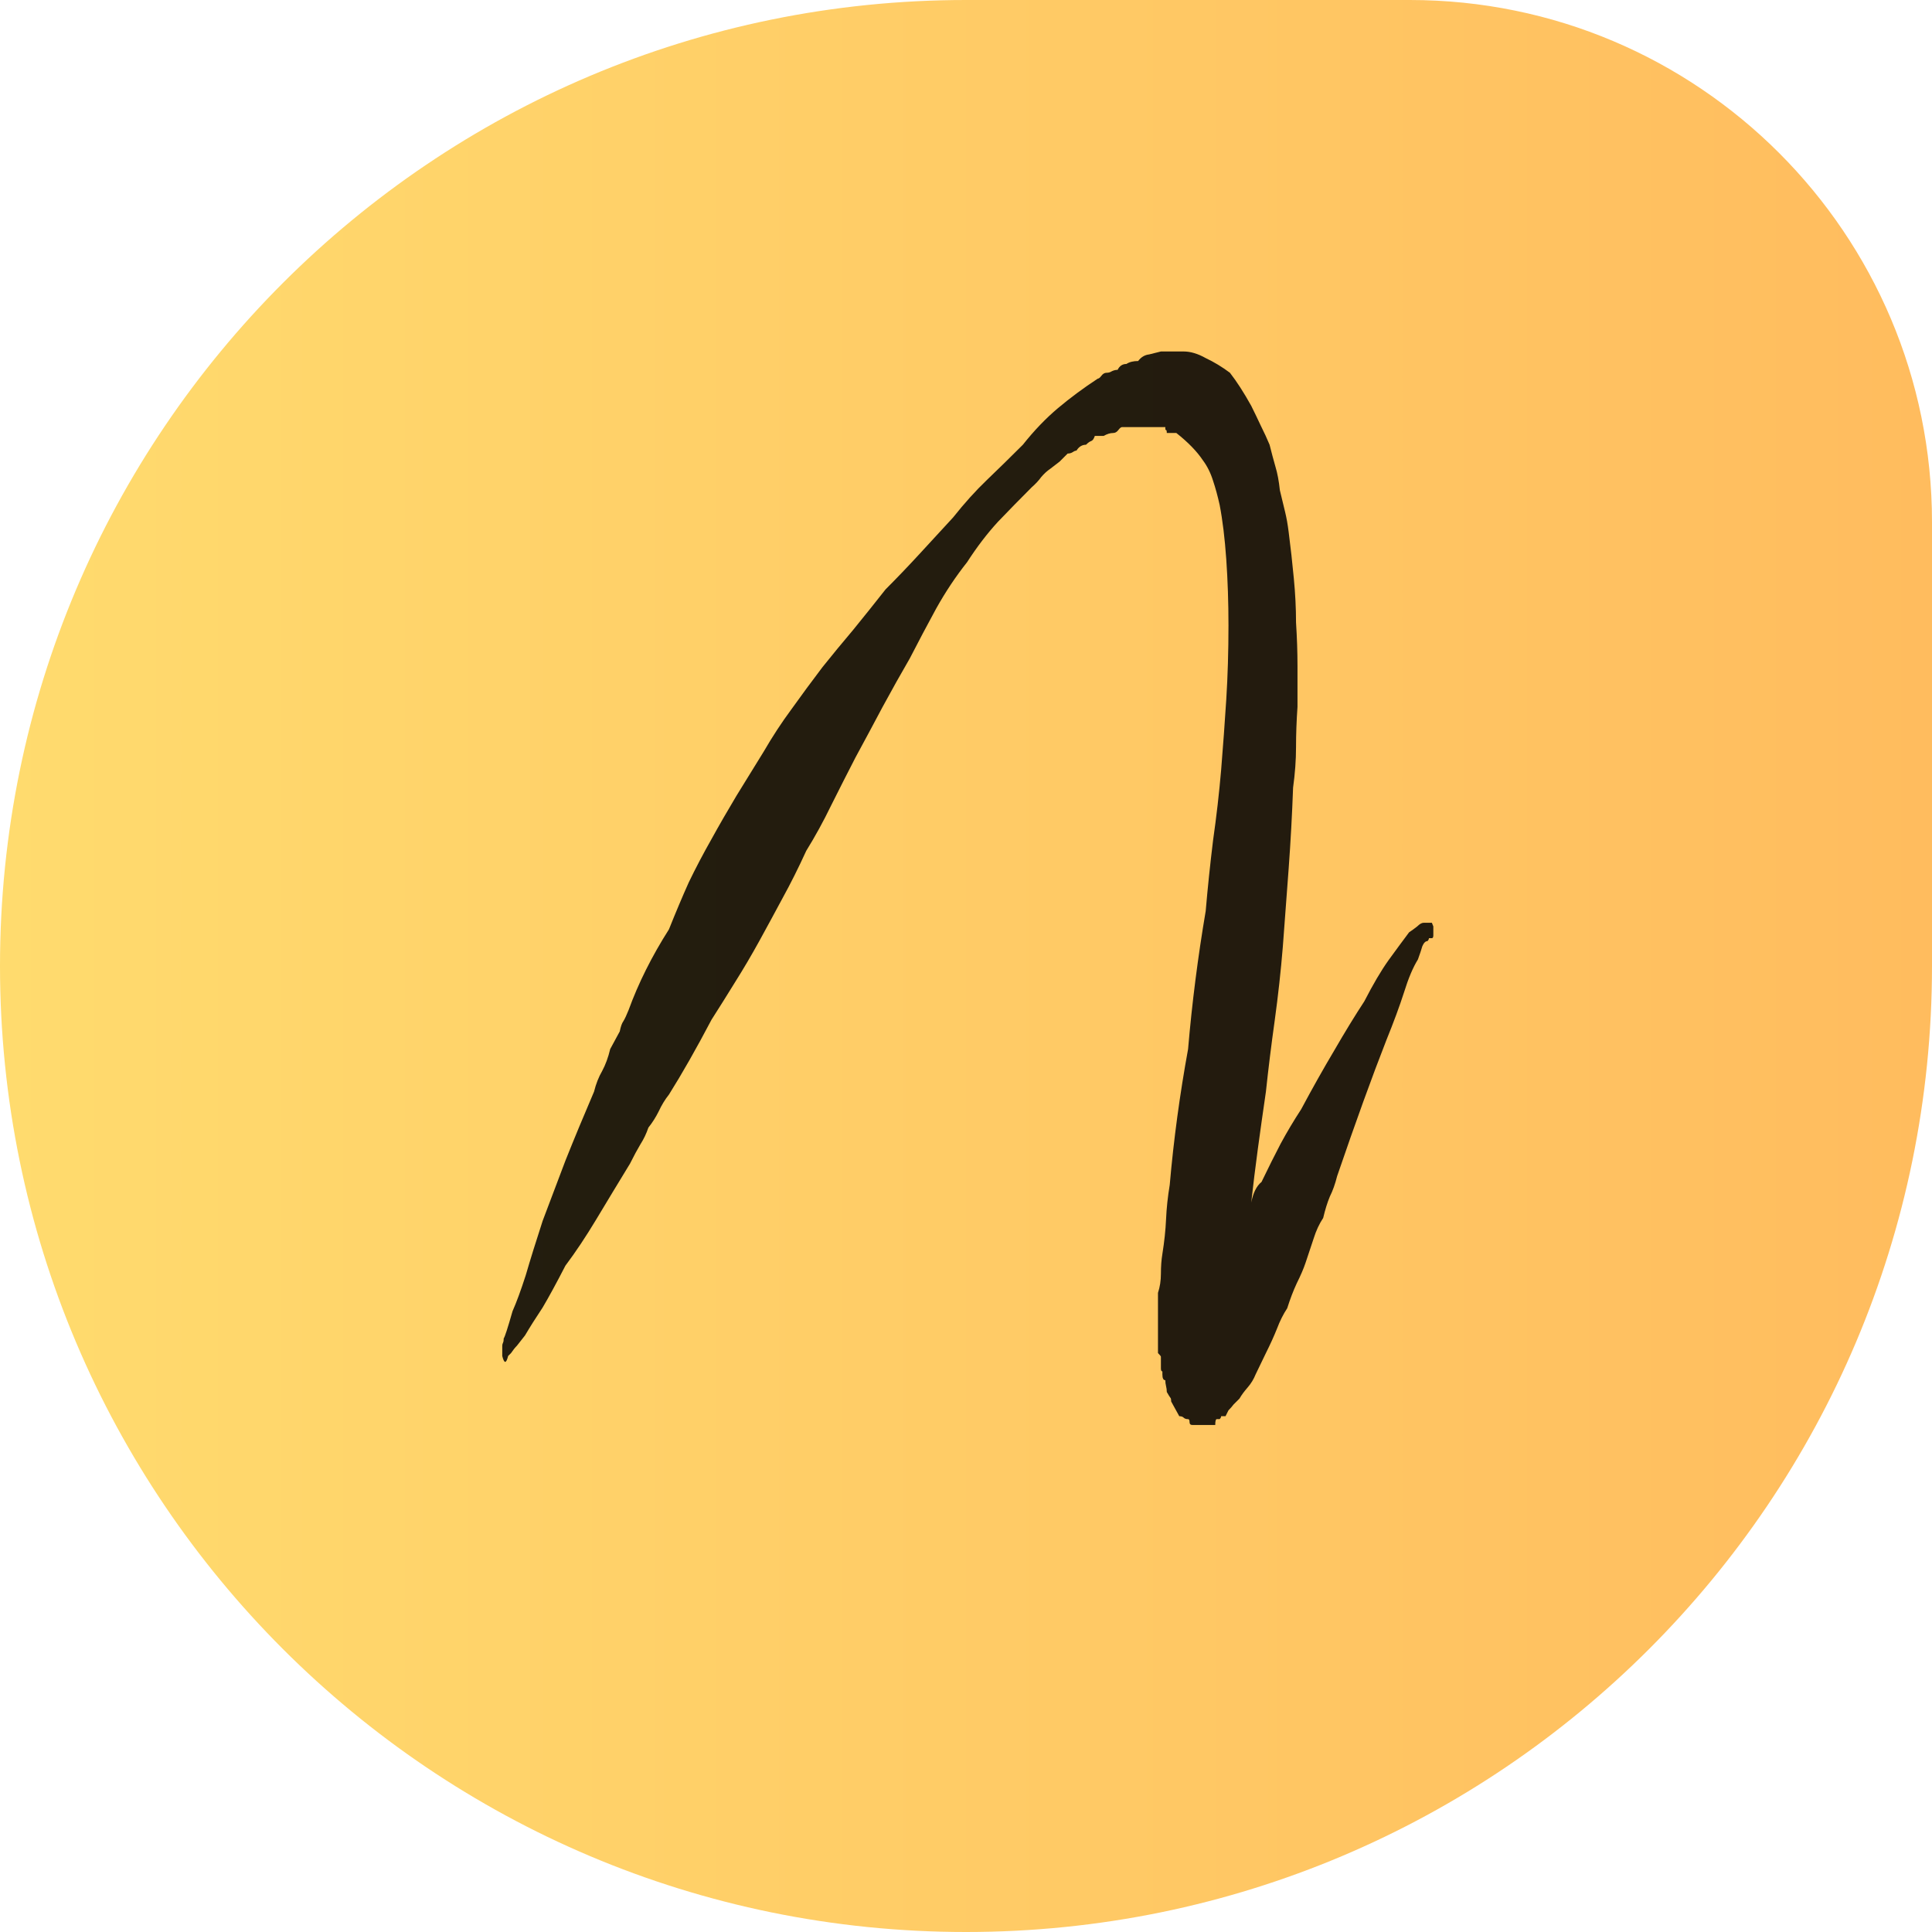
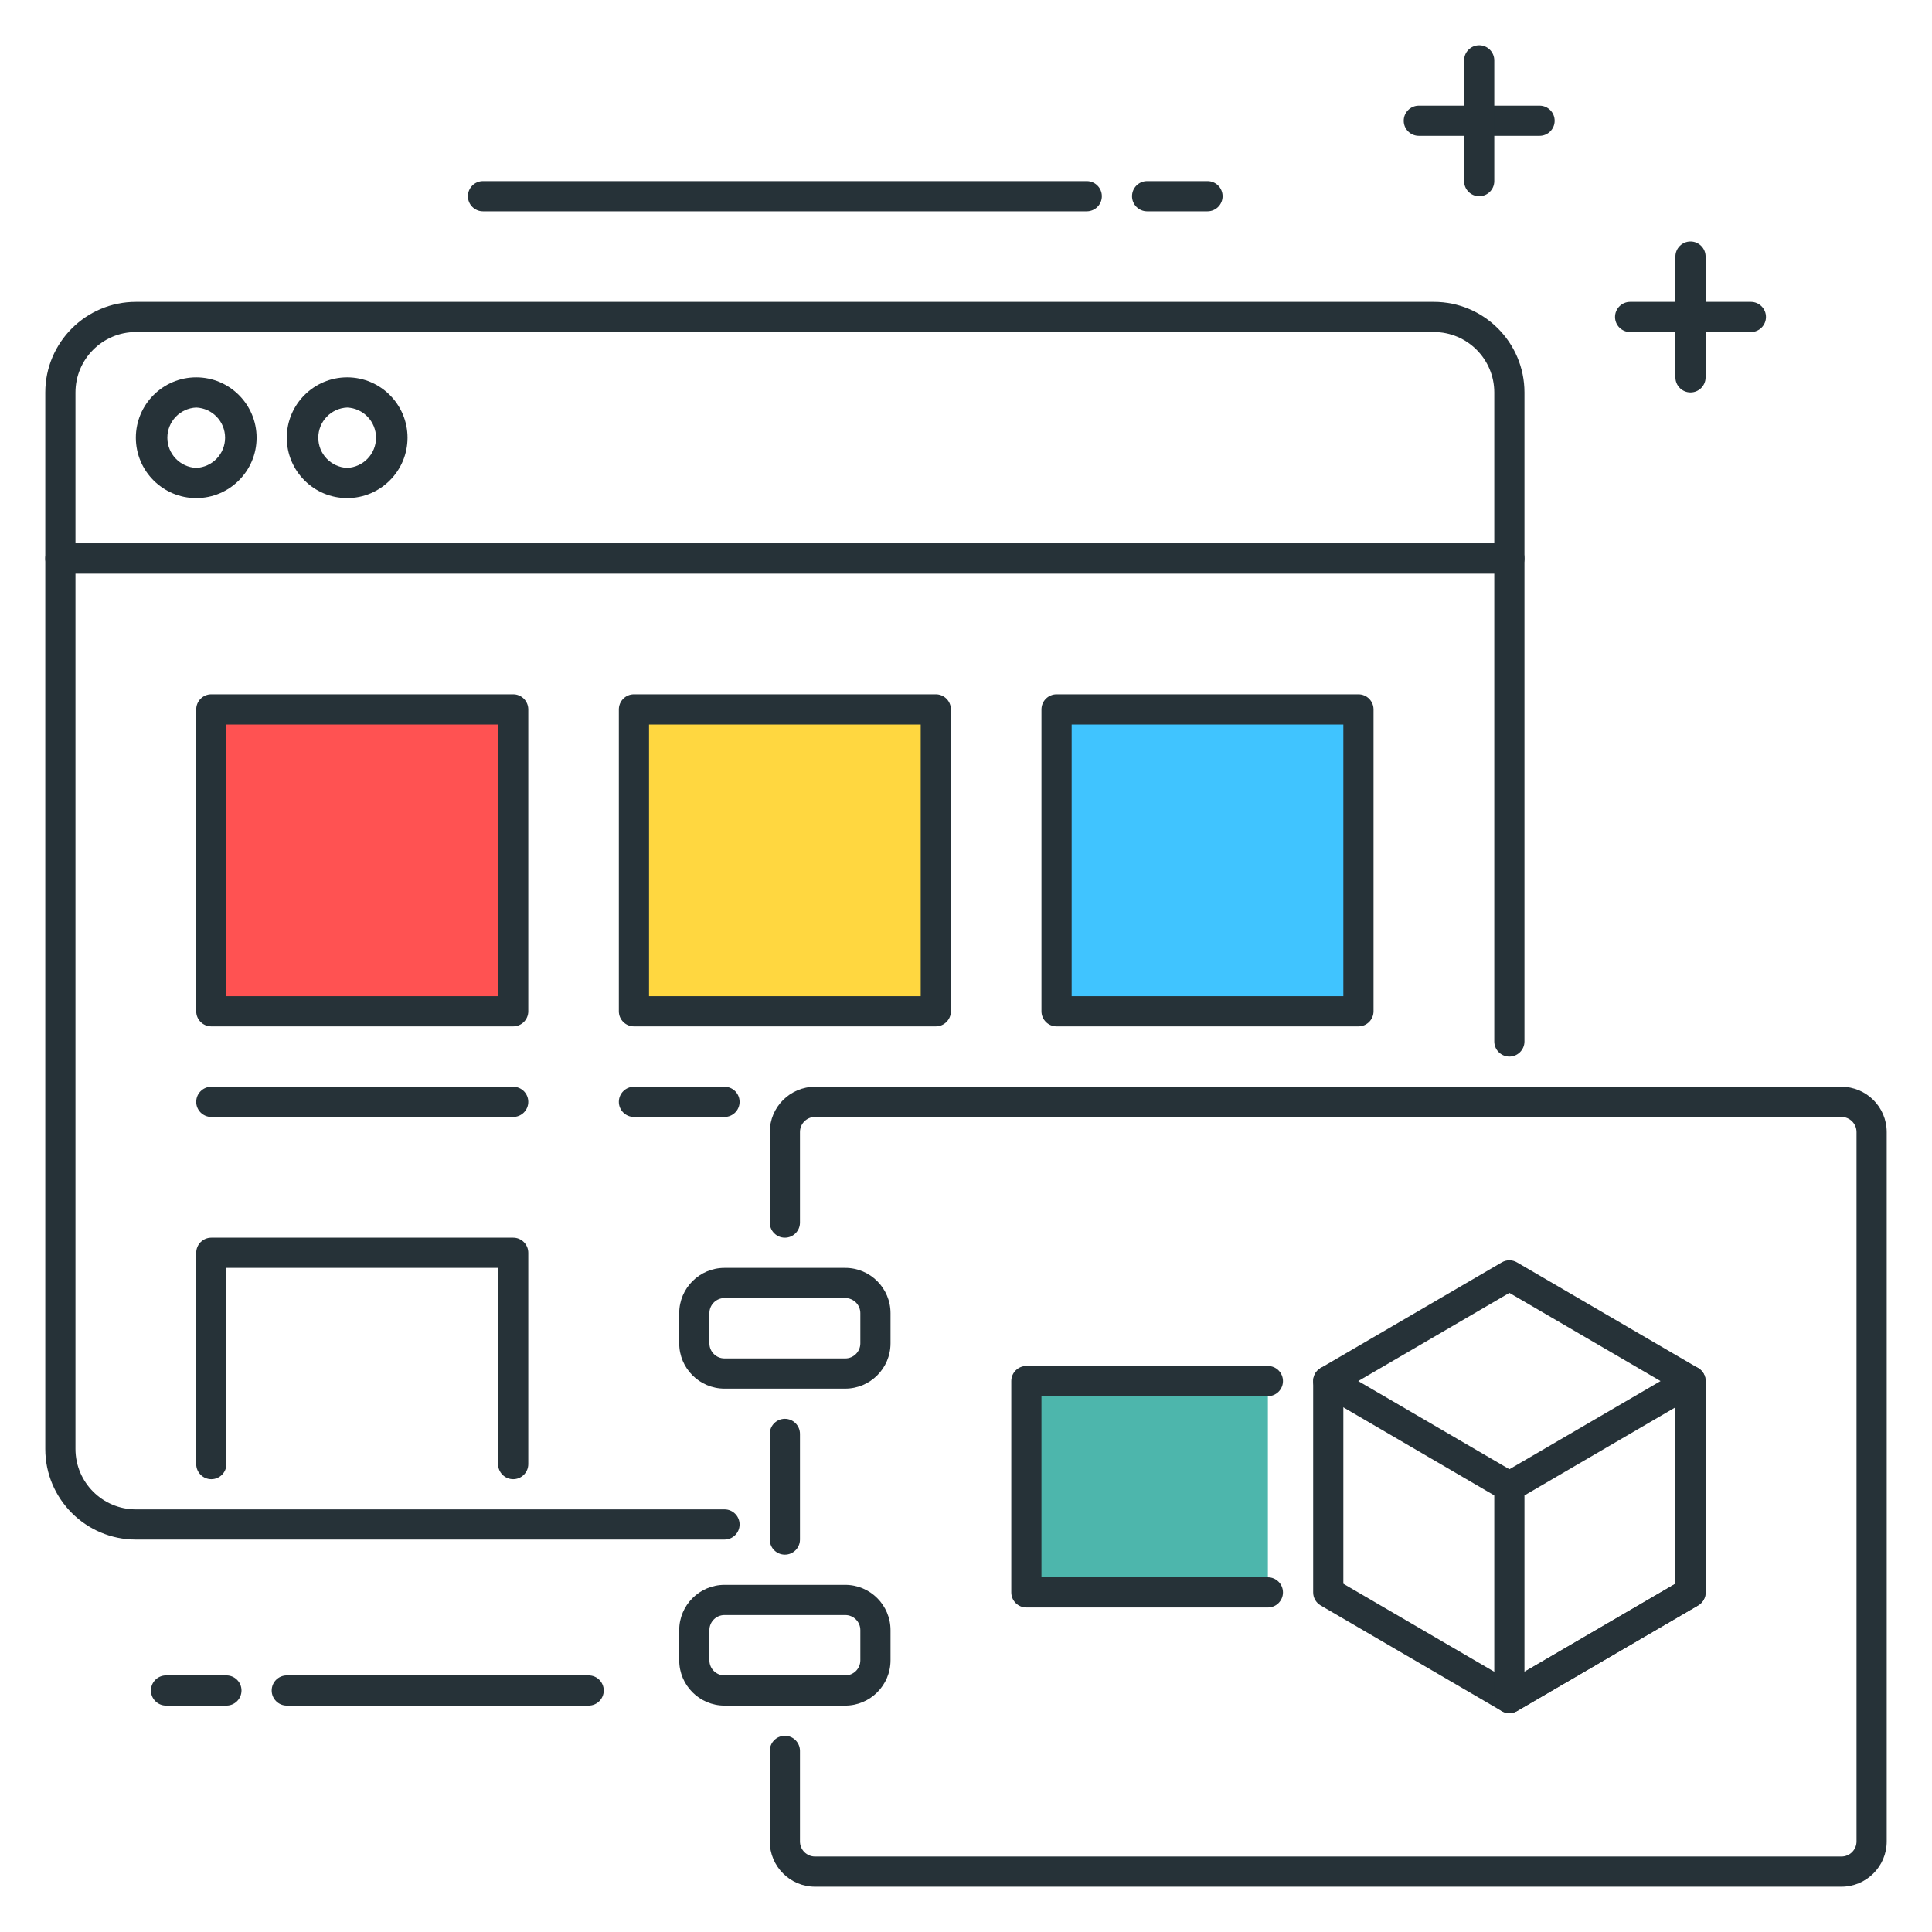
- <svg xmlns="http://www.w3.org/2000/svg" width="185" height="185" viewBox="0 0 185 185" fill="none">
-   <path d="M0 92.5C0 41.414 41.414 0 92.5 0H135C162.614 0 185 22.386 185 50V92.5C185 143.586 143.586 185 92.5 185V185C41.414 185 0 143.586 0 92.5V92.5Z" fill="url(#paint0_linear_13_13)" />
-   <path d="M137.109 88.359C137.109 88.359 137.156 88.477 137.25 88.711V88.992C137.25 89.18 137.25 89.367 137.25 89.555C137.25 89.742 137.203 89.836 137.109 89.836H136.828C136.828 89.93 136.781 90.023 136.688 90.117C136.5 90.117 136.336 90.281 136.195 90.609C136.102 90.938 135.961 91.359 135.773 91.875C135.305 92.625 134.859 93.68 134.438 95.039C134.016 96.352 133.453 97.875 132.75 99.609C131.391 103.078 129.82 107.414 128.039 112.617C127.852 113.367 127.617 114.023 127.336 114.586C127.102 115.148 126.891 115.828 126.703 116.625C126.328 117.188 126.023 117.844 125.789 118.594C125.555 119.297 125.297 120.07 125.016 120.914C124.828 121.477 124.547 122.133 124.172 122.883C123.844 123.586 123.539 124.383 123.258 125.273C122.883 125.836 122.555 126.492 122.273 127.242C121.992 127.945 121.641 128.719 121.219 129.562L120.234 131.602C120.047 132.07 119.789 132.492 119.461 132.867C119.133 133.242 118.875 133.594 118.688 133.922C118.5 134.109 118.312 134.297 118.125 134.484C117.984 134.672 117.82 134.859 117.633 135.047L117.352 135.609H116.93C116.93 135.703 116.883 135.797 116.789 135.891H116.508C116.414 135.891 116.367 136.078 116.367 136.453H116.086H115.945H115.664H115.453H115.172H114.75H114.609H114.188C114 136.453 113.906 136.359 113.906 136.172C113.906 135.984 113.859 135.891 113.766 135.891C113.578 135.891 113.438 135.844 113.344 135.75C113.25 135.656 113.109 135.609 112.922 135.609L112.148 134.203C112.148 134.016 112.125 133.898 112.078 133.852C112.031 133.805 111.914 133.617 111.727 133.289C111.727 133.102 111.703 132.914 111.656 132.727C111.609 132.539 111.586 132.352 111.586 132.164C111.398 132.164 111.305 131.977 111.305 131.602V131.32C111.211 131.32 111.164 131.227 111.164 131.039V130.758C111.164 130.289 111.164 130.008 111.164 129.914C111.164 129.867 111.07 129.75 110.883 129.562V129V128.719V125.555V123.797C111.07 123.234 111.164 122.625 111.164 121.969C111.164 121.266 111.211 120.633 111.305 120.07C111.492 118.898 111.609 117.797 111.656 116.766C111.703 115.688 111.82 114.586 112.008 113.461C112.383 109.148 112.969 104.812 113.766 100.453C113.953 98.25 114.188 96.047 114.469 93.844C114.75 91.641 115.078 89.438 115.453 87.234C115.641 85.031 115.875 82.781 116.156 80.484C116.484 78.188 116.742 75.938 116.93 73.734C117.117 71.438 117.281 69.188 117.422 66.984C117.562 64.734 117.633 62.367 117.633 59.883C117.633 57.68 117.562 55.57 117.422 53.555C117.281 51.539 117.07 49.805 116.789 48.352C116.602 47.508 116.391 46.734 116.156 46.031C115.922 45.281 115.594 44.625 115.172 44.062C114.609 43.219 113.766 42.352 112.641 41.461H111.727C111.727 41.273 111.703 41.18 111.656 41.18C111.609 41.18 111.586 41.133 111.586 41.039V40.898H111.164H110.32H109.406H108.562H107.438C107.344 40.898 107.227 40.992 107.086 41.18C106.945 41.367 106.781 41.461 106.594 41.461C106.312 41.461 106.008 41.555 105.68 41.742H104.836C104.742 42.023 104.625 42.188 104.484 42.234C104.344 42.281 104.18 42.398 103.992 42.586C103.617 42.586 103.312 42.773 103.078 43.148C102.984 43.148 102.867 43.195 102.727 43.289C102.586 43.383 102.422 43.43 102.234 43.43C101.953 43.711 101.695 43.969 101.461 44.203C101.227 44.391 100.922 44.625 100.547 44.906C100.266 45.094 99.984 45.352 99.703 45.68C99.469 46.008 99.164 46.336 98.789 46.664C97.711 47.742 96.633 48.844 95.555 49.969C94.523 51.094 93.539 52.383 92.602 53.836C91.523 55.195 90.539 56.672 89.648 58.266C88.805 59.812 87.961 61.406 87.117 63.047C86.273 64.5 85.406 66.047 84.516 67.688C83.672 69.281 82.805 70.898 81.914 72.539C81.164 73.992 80.391 75.516 79.594 77.109C78.844 78.656 78.047 80.109 77.203 81.469C76.453 83.109 75.703 84.609 74.953 85.969C74.25 87.281 73.5 88.664 72.703 90.117C71.953 91.477 71.18 92.789 70.383 94.055C69.633 95.273 68.883 96.469 68.133 97.641C66.68 100.406 65.32 102.797 64.055 104.812C63.68 105.281 63.352 105.82 63.07 106.43C62.789 106.992 62.461 107.508 62.086 107.977C61.898 108.539 61.641 109.078 61.312 109.594C61.031 110.062 60.703 110.672 60.328 111.422C59.156 113.344 58.078 115.125 57.094 116.766C56.109 118.406 55.125 119.883 54.141 121.195C53.297 122.836 52.57 124.172 51.961 125.203C51.305 126.188 50.742 127.078 50.273 127.875C49.898 128.344 49.641 128.672 49.5 128.859C49.312 129.047 49.125 129.281 48.938 129.562L48.656 129.844C48.469 130.594 48.281 130.594 48.094 129.844V129V128.859C48.094 128.766 48.117 128.672 48.164 128.578C48.211 128.484 48.234 128.344 48.234 128.156C48.328 128.062 48.609 127.195 49.078 125.555C49.453 124.711 49.875 123.562 50.344 122.109C50.766 120.656 51.305 118.922 51.961 116.906C52.617 115.172 53.344 113.25 54.141 111.141C54.984 109.031 55.898 106.828 56.883 104.531C57.07 103.781 57.328 103.125 57.656 102.562C57.984 101.953 58.242 101.25 58.43 100.453L59.344 98.766C59.438 98.297 59.555 97.969 59.695 97.781C59.836 97.547 60 97.195 60.188 96.727C61.125 94.148 62.414 91.57 64.055 88.992C64.711 87.352 65.344 85.852 65.953 84.492C66.609 83.133 67.336 81.75 68.133 80.344C68.883 78.984 69.68 77.602 70.523 76.195C71.414 74.742 72.281 73.336 73.125 71.977C73.969 70.523 74.859 69.164 75.797 67.898C76.734 66.586 77.719 65.25 78.75 63.891C79.688 62.719 80.672 61.523 81.703 60.305C82.734 59.039 83.766 57.75 84.797 56.438C85.875 55.359 86.953 54.234 88.031 53.062C89.156 51.844 90.234 50.672 91.266 49.547C92.344 48.188 93.422 46.992 94.5 45.961C95.625 44.883 96.773 43.758 97.945 42.586C99.023 41.227 100.148 40.055 101.32 39.07C102.492 38.086 103.758 37.148 105.117 36.258C105.211 36.258 105.328 36.164 105.469 35.977C105.609 35.789 105.773 35.695 105.961 35.695C106.148 35.695 106.312 35.648 106.453 35.555C106.641 35.461 106.828 35.414 107.016 35.414C107.203 35.039 107.484 34.852 107.859 34.852C108.141 34.664 108.516 34.57 108.984 34.57C109.266 34.195 109.617 33.984 110.039 33.938L111.164 33.656H111.305H111.586H112.008H113.344C114 33.656 114.703 33.867 115.453 34.289C116.25 34.664 117.023 35.133 117.773 35.695C118.43 36.539 119.109 37.594 119.812 38.859C120.094 39.422 120.398 40.055 120.727 40.758C121.055 41.414 121.336 42.023 121.57 42.586C121.758 43.336 121.945 44.039 122.133 44.695C122.32 45.305 122.461 46.055 122.555 46.945C122.742 47.695 122.906 48.375 123.047 48.984C123.188 49.547 123.305 50.203 123.398 50.953C123.586 52.406 123.75 53.883 123.891 55.383C124.031 56.836 124.102 58.242 124.102 59.602C124.195 61.055 124.242 62.438 124.242 63.75C124.242 65.016 124.242 66.328 124.242 67.688C124.148 69.047 124.102 70.336 124.102 71.555C124.102 72.773 124.008 74.062 123.82 75.422C123.727 78 123.586 80.578 123.398 83.156C123.211 85.688 123.023 88.195 122.836 90.68C122.648 92.977 122.391 95.32 122.062 97.711C121.734 100.055 121.453 102.328 121.219 104.531C120.938 106.453 120.68 108.281 120.445 110.016C120.211 111.75 120 113.461 119.812 115.148C120 114.211 120.328 113.555 120.797 113.18C121.453 111.82 122.062 110.602 122.625 109.523C123.234 108.398 123.891 107.297 124.594 106.219C125.672 104.203 126.727 102.328 127.758 100.594C128.789 98.812 129.75 97.242 130.641 95.883C131.484 94.242 132.258 92.93 132.961 91.945C133.711 90.914 134.367 90.023 134.93 89.273C135.211 89.086 135.469 88.898 135.703 88.711C135.938 88.477 136.148 88.359 136.336 88.359H136.688H136.828H137.109ZM115.031 122.672H114.75H115.031ZM114.75 122.672H114.609H114.75Z" fill="black" fill-opacity="0.86" />
-   <defs>
-     <linearGradient id="paint0_linear_13_13" x1="0" y1="92" x2="185" y2="92" gradientUnits="userSpaceOnUse">
-       <stop stop-color="#FFDB6E" />
-       <stop offset="1" stop-color="#FFBC5E" />
-     </linearGradient>
-   </defs>
+ <svg xmlns="http://www.w3.org/2000/svg" class="svg-icon" style="width: 1em;height: 1em;vertical-align: middle;fill: currentColor;overflow: hidden;" viewBox="0 0 1024 1024" version="1.1">
+   <path d="M800 304H32a8 8 0 0 1-8-8V208c0-26.464 21.536-48 48-48h688c26.464 0 48 21.536 48 48v88a8 8 0 0 1-8 8zM40 288h752v-80c0-17.648-14.352-32-32-32h-688c-17.648 0-32 14.352-32 32v80z" fill="#263238" />
+   <path d="M104 264c-17.648 0-32-14.352-32-32s14.352-32 32-32 32 14.352 32 32-14.352 32-32 32z m0-48a16.016 16.016 0 0 0 0 32 16.016 16.016 0 0 0 0-32zM184 264c-17.648 0-32-14.352-32-32s14.352-32 32-32 32 14.352 32 32-14.352 32-32 32z m0-48a16.016 16.016 0 0 0 0 32 16.016 16.016 0 0 0 0-32zM816 72h-64a8 8 0 0 1 0-16h64a8 8 0 0 1 0 16z" fill="#263238" />
+   <path d="M784 104a8 8 0 0 1-8-8V32a8 8 0 0 1 16 0v64a8 8 0 0 1-8 8zM928 176h-64a8 8 0 0 1 0-16h64a8 8 0 0 1 0 16z" fill="#263238" />
+   <path d="M896 208a8 8 0 0 1-8-8v-64a8 8 0 0 1 16 0v64a8 8 0 0 1-8 8zM120 904h-32a8 8 0 0 1 0-16h32a8 8 0 0 1 0 16zM312 904h-160a8 8 0 0 1 0-16h160a8 8 0 0 1 0 16zM640 112h-32a8 8 0 0 1 0-16h32a8 8 0 0 1 0 16zM576 112H256a8 8 0 0 1 0-16h320a8 8 0 0 1 0 16zM448 736h-64c-13.232 0-24-10.768-24-24v-16c0-13.232 10.768-24 24-24h64c13.232 0 24 10.768 24 24v16c0 13.232-10.768 24-24 24z m-64-48a8 8 0 0 0-8 8v16a8 8 0 0 0 8 8h64a8 8 0 0 0 8-8v-16a8 8 0 0 0-8-8h-64zM448 904h-64c-13.232 0-24-10.768-24-24v-16c0-13.232 10.768-24 24-24h64c13.232 0 24 10.768 24 24v16c0 13.232-10.768 24-24 24z m-64-48a8 8 0 0 0-8 8v16a8 8 0 0 0 8 8h64a8 8 0 0 0 8-8v-16a8 8 0 0 0-8-8h-64z" fill="#263238" />
+   <path d="M976 1000H432c-13.232 0-24-10.768-24-24v-48a8 8 0 0 1 16 0v48a8 8 0 0 0 8 8h544a8 8 0 0 0 8-8V600a8 8 0 0 0-8-8H432a8 8 0 0 0-8 8v48a8 8 0 0 1-16 0v-48c0-13.232 10.768-24 24-24h544c13.232 0 24 10.768 24 24V976c0 13.232-10.768 24-24 24z" fill="#263238" />
+   <path d="M416 824a8 8 0 0 1-8-8v-56a8 8 0 0 1 16 0V816a8 8 0 0 1-8 8z" fill="#263238" />
+   <path d="M384 816H72c-26.464 0-48-21.536-48-48V296A8 8 0 0 1 32 288h768a8 8 0 0 1 8 8v256a8 8 0 0 1-16 0V304h-752v464c0 17.648 14.352 32 32 32H384a8 8 0 0 1 0 16z" fill="#263238" />
+   <path d="M112 376h160v160H112z" fill="#FF5252" />
+   <path d="M272 544H112a8 8 0 0 1-8-8v-160A8 8 0 0 1 112 368h160a8 8 0 0 1 8 8v160a8 8 0 0 1-8 8z m-152-16h144v-144h-144v144zM272 592H112a8 8 0 0 1 0-16h160a8 8 0 0 1 0 16z" fill="#263238" />
+   <path d="M336 376h160v160H336z" fill="#FFD740" />
+   <path d="M496 544H336a8 8 0 0 1-8-8v-160a8 8 0 0 1 8-8h160a8 8 0 0 1 8 8v160a8 8 0 0 1-8 8z m-152-16h144v-144h-144v144zM384 592h-48a8 8 0 0 1 0-16h48a8 8 0 0 1 0 16z" fill="#263238" />
+   <path d="M560 376h160v160H560z" fill="#40C4FF" />
+   <path d="M720 544H560a8 8 0 0 1-8-8v-160a8 8 0 0 1 8-8h160a8 8 0 0 1 8 8v160a8 8 0 0 1-8 8z m-152-16h144v-144h-144v144zM720 592H560a8 8 0 0 1 0-16h160a8 8 0 0 1 0 16zM272 784a8 8 0 0 1-8-8V672h-144v104a8 8 0 0 1-16 0v-112A8 8 0 0 1 112 656h160a8 8 0 0 1 8 8v112a8 8 0 0 1-8 8zM800 908a7.904 7.904 0 0 1-4.032-1.088l-96-56a8 8 0 0 1-3.968-6.912v-112a8 8 0 0 1 3.968-6.912l96-56a7.92 7.92 0 0 1 8.064 0l96 56a8 8 0 0 1 3.968 6.912v112a8 8 0 0 1-3.968 6.912l-96 56a7.904 7.904 0 0 1-4.032 1.088z m-88-68.592l88 51.328 88-51.328v-102.816L800 685.264l-88 51.328v102.816z" fill="#263238" />
+   <path d="M672 732h-128v112h128" fill="#4DB6AC" />
+   <path d="M672 852h-128a8 8 0 0 1-8-8v-112a8 8 0 0 1 8-8h128a8 8 0 0 1 0 16h-120v96H672a8 8 0 0 1 0 16z" fill="#263238" />
+   <path d="M800 908a8.032 8.032 0 0 1-8-8v-112a8 8 0 0 1 3.968-6.912l96-56a7.984 7.984 0 0 1 12.032 6.912v112a8 8 0 0 1-3.968 6.912l-96 56a7.904 7.904 0 0 1-4.032 1.088z m8-115.408v93.488l80-46.672V745.92l-80 46.672z" fill="#263238" />
+   <path d="M800 788l-96-56" fill="#4DB6AC" />
+   <path d="M800 796a7.824 7.824 0 0 1-4.016-1.088l-96-56a8 8 0 0 1 8.064-13.824l96 56a8 8 0 0 1-4.048 14.912z" fill="#263238" />
</svg>
